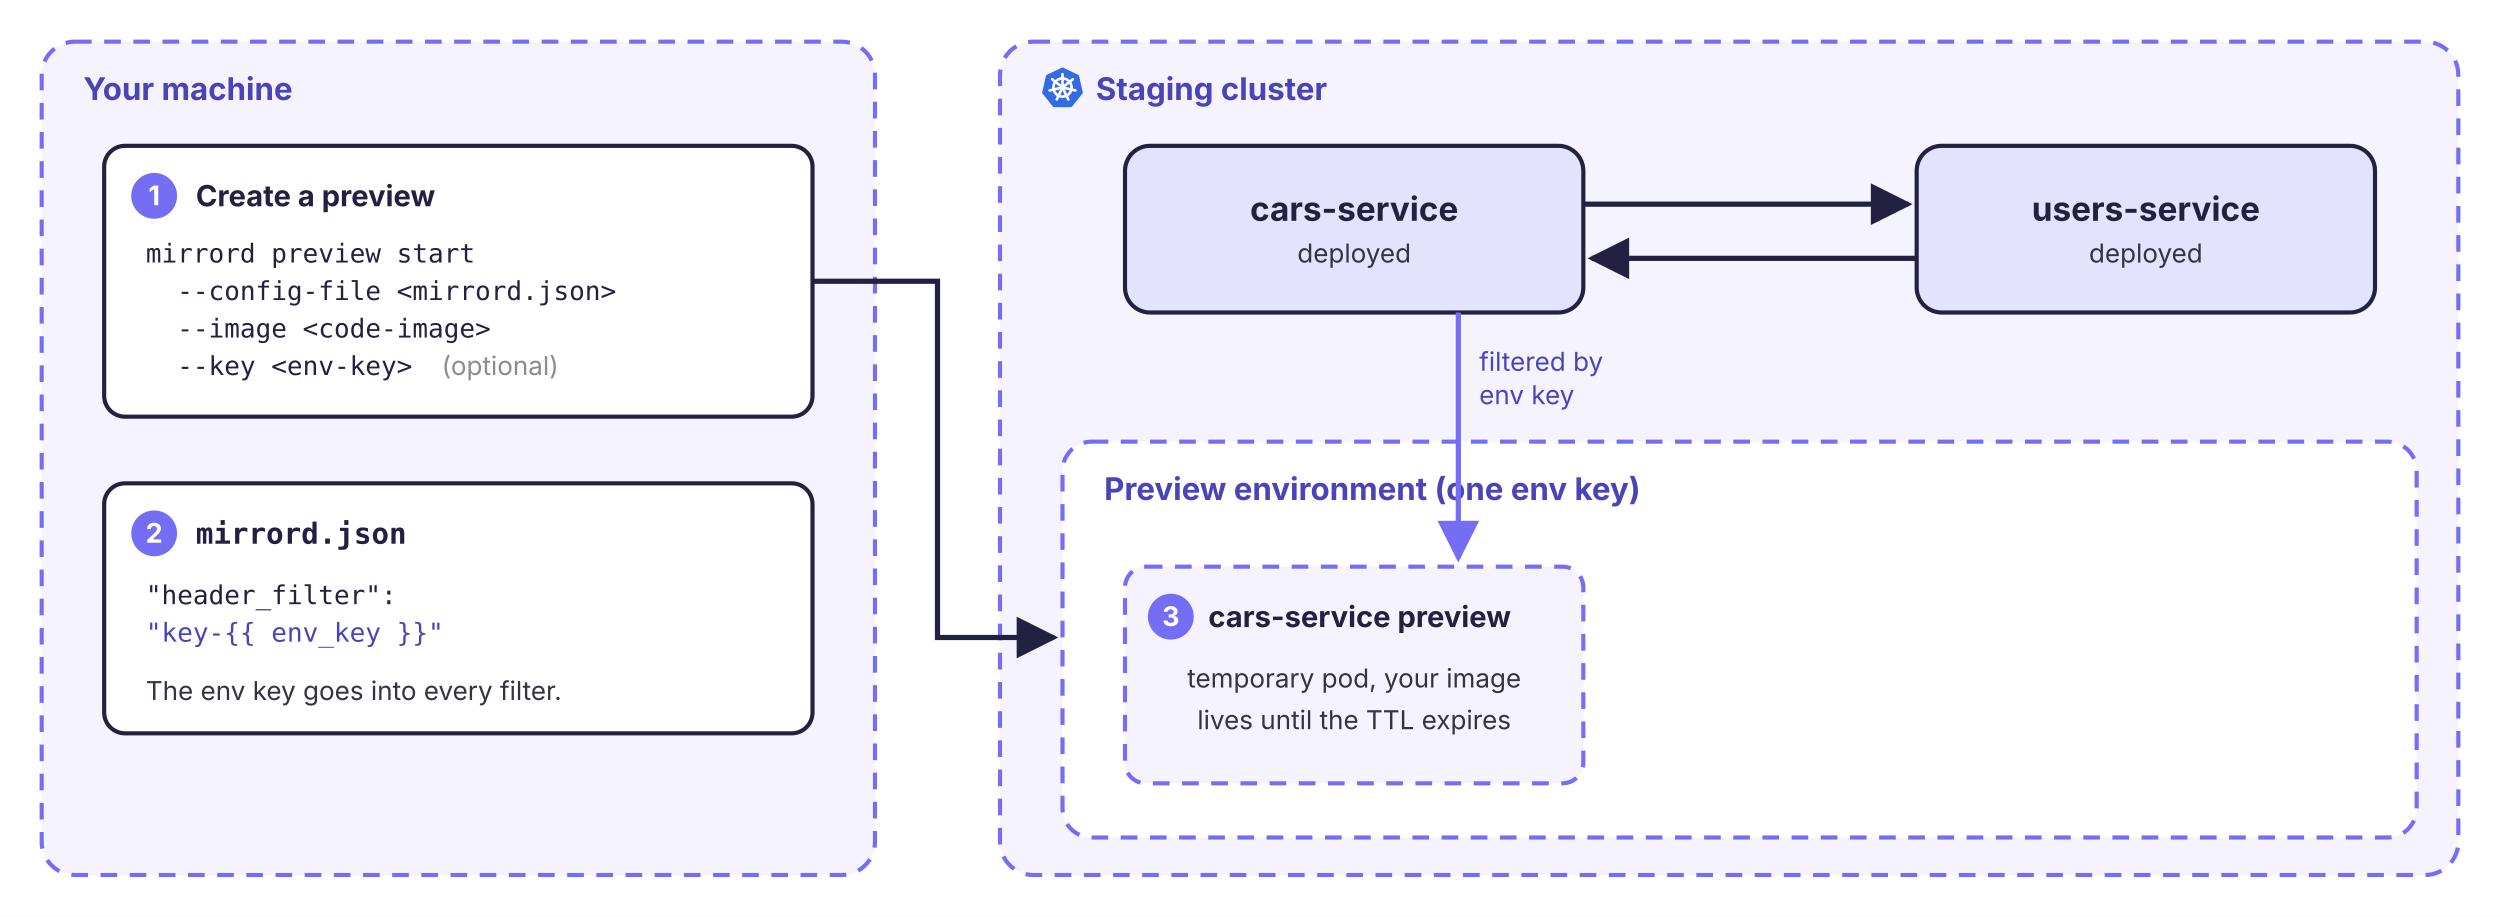
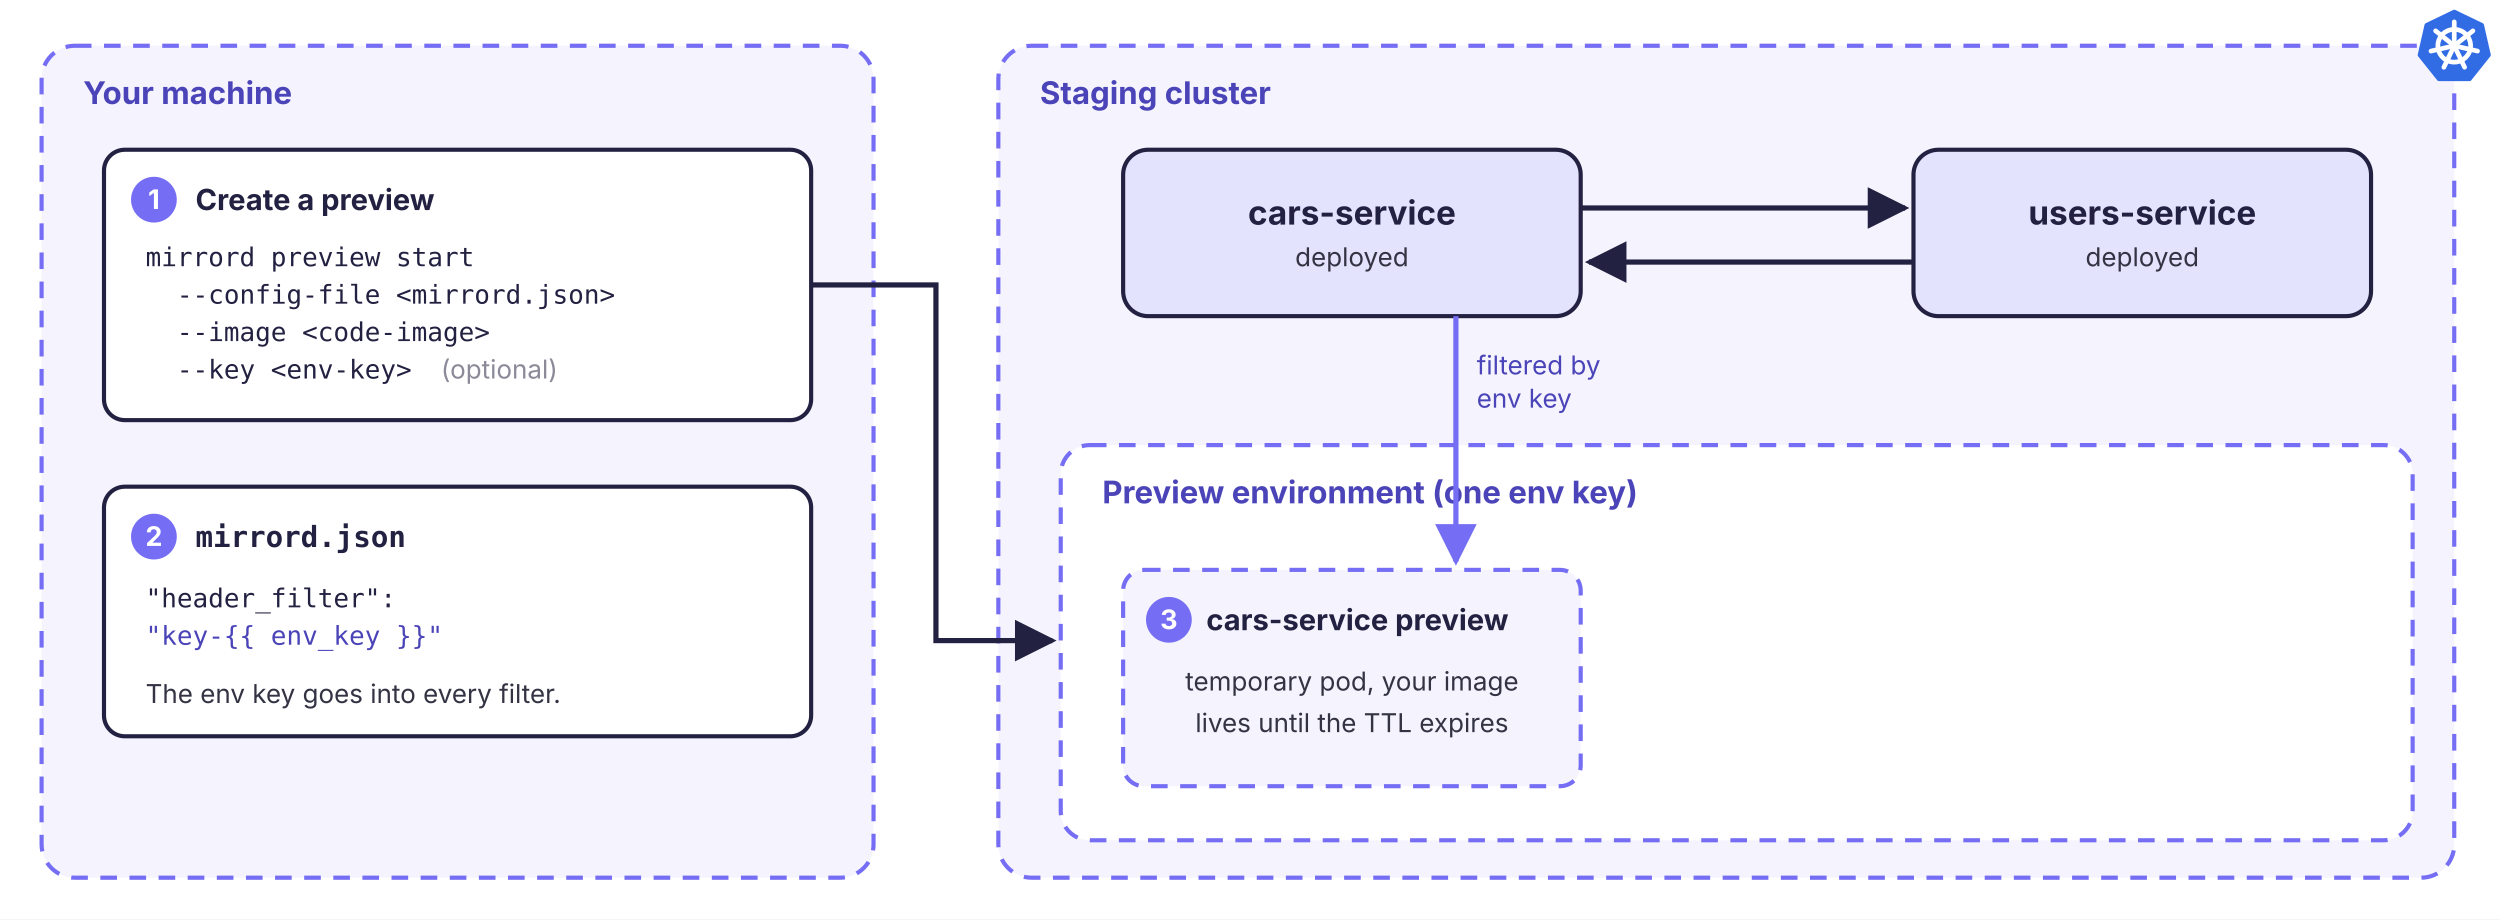
- <svg xmlns="http://www.w3.org/2000/svg" viewBox="0 0 1200 440" width="1200" height="440" font-family="Inter, Helvetica, Arial, sans-serif" role="img" aria-labelledby="t d">
+ <svg xmlns="http://www.w3.org/2000/svg" viewBox="0 -2 1202 442" width="1202" height="442" font-family="Inter, Helvetica, Arial, sans-serif" role="img" aria-labelledby="t d">
  <defs>
    <marker id="arrow" viewBox="0 0 10 10" refX="9" refY="5" markerWidth="8" markerHeight="8" orient="auto-start-reverse">
      <path d="M0 0 L10 5 L0 10 z" fill="#232141" />
    </marker>
    <marker id="arrow-purple" viewBox="0 0 10 10" refX="9" refY="5" markerWidth="8" markerHeight="8" orient="auto-start-reverse">
      <path d="M0 0 L10 5 L0 10 z" fill="#756DF3" />
    </marker>
    <symbol id="k8s" viewBox="0 0 32 32">
      <polygon points="16.00,1.60 27.73,7.25 30.62,19.94 22.51,30.11 9.49,30.11 1.38,19.94 4.27,7.25" fill="#326CE5" stroke="#326CE5" stroke-width="2" stroke-linejoin="round" />
      <g fill="none" stroke="#ffffff" stroke-width="2" stroke-linecap="round">
        <circle cx="16" cy="16" r="7" />
        <line x1="16.00" y1="13.40" x2="16.00" y2="5.80" />
        <line x1="18.03" y1="14.38" x2="23.97" y2="9.64" />
        <line x1="18.53" y1="16.58" x2="25.94" y2="18.27" />
        <line x1="17.13" y1="18.34" x2="20.43" y2="25.19" />
        <line x1="14.87" y1="18.34" x2="11.57" y2="25.19" />
        <line x1="13.47" y1="16.58" x2="6.06" y2="18.27" />
        <line x1="13.97" y1="14.38" x2="8.03" y2="9.64" />
      </g>
      <circle cx="16" cy="16" r="2.4" fill="#ffffff" />
    </symbol>
  </defs>
-   <rect x="0" y="0" width="1200" height="440" fill="#ffffff" />
+   <rect x="0" y="-2" width="1202" height="442" fill="#ffffff" />
  <rect x="20" y="20" width="400" height="400" rx="16" fill="#F5F4FE" stroke="#756DF3" stroke-width="2" stroke-dasharray="8 6" />
  <text x="40" y="48" font-size="15" font-weight="700" fill="#4a44b8">Your machine</text>
  <rect x="50" y="70" width="340" height="130" rx="10" fill="#ffffff" stroke="#232141" stroke-width="2" />
  <circle cx="74" cy="94" r="11" fill="#756DF3" />
  <text x="74" y="98.5" font-size="13" font-weight="700" fill="#ffffff" text-anchor="middle">1</text>
  <text x="94" y="99" font-size="14" font-weight="700" fill="#232141">Create a preview</text>
  <text x="70" y="126" font-size="12.5" font-family="Menlo, Consolas, monospace" fill="#232141" xml:space="preserve">mirrord preview start</text>
  <text x="70" y="144" font-size="12.5" font-family="Menlo, Consolas, monospace" fill="#232141" xml:space="preserve">  --config-file &lt;mirrord.json&gt;</text>
  <text x="70" y="162" font-size="12.5" font-family="Menlo, Consolas, monospace" fill="#232141" xml:space="preserve">  --image &lt;code-image&gt;</text>
  <text x="70" y="180" font-size="12.5" font-family="Menlo, Consolas, monospace" fill="#232141" xml:space="preserve">  --key &lt;env-key&gt;</text>
  <text x="212" y="180" font-size="12.5" fill="#8a8a99">(optional)</text>
  <rect x="50" y="232" width="340" height="120" rx="10" fill="#ffffff" stroke="#232141" stroke-width="2" />
  <circle cx="74" cy="256" r="11" fill="#756DF3" />
  <text x="74" y="260.5" font-size="13" font-weight="700" fill="#ffffff" text-anchor="middle">2</text>
  <text x="94" y="261" font-size="14" font-weight="700" fill="#232141" font-family="Menlo, Consolas, monospace">mirrord.json</text>
  <text x="70" y="290" font-size="12.5" font-family="Menlo, Consolas, monospace" fill="#232141">"header_filter":</text>
  <text x="70" y="308" font-size="12.5" font-family="Menlo, Consolas, monospace" fill="#4a44b8">  "key-{{ env_key }}"</text>
  <text x="70" y="336" font-size="12.5" fill="#333344">The env key goes into every filter.</text>
  <rect x="480" y="20" width="700" height="400" rx="16" fill="#F5F4FE" stroke="#756DF3" stroke-width="2" stroke-dasharray="8 6" />
-   <use href="#k8s" x="500" y="32" width="20" height="20" />
-   <text x="526" y="48" font-size="15" font-weight="700" fill="#4a44b8">Staging cluster</text>
+   <text x="500" y="48" font-size="15" font-weight="700" fill="#4a44b8">Staging cluster</text>
  <rect x="540" y="70" width="220" height="80" rx="12" fill="#E4E3FD" stroke="#232141" stroke-width="2" />
  <text x="650" y="106" font-size="16" font-weight="700" fill="#232141" text-anchor="middle">cars-service</text>
  <text x="650" y="126" font-size="12.5" fill="#333344" text-anchor="middle">deployed</text>
  <rect x="920" y="70" width="220" height="80" rx="12" fill="#E4E3FD" stroke="#232141" stroke-width="2" />
  <text x="1030" y="106" font-size="16" font-weight="700" fill="#232141" text-anchor="middle">users-service</text>
  <text x="1030" y="126" font-size="12.5" fill="#333344" text-anchor="middle">deployed</text>
  <line x1="760" y1="98" x2="916" y2="98" stroke="#232141" stroke-width="2.5" marker-end="url(#arrow)" />
  <line x1="920" y1="124" x2="764" y2="124" stroke="#232141" stroke-width="2.5" marker-end="url(#arrow)" />
  <rect x="510" y="212" width="650" height="190" rx="14" fill="#ffffff" stroke="#756DF3" stroke-width="2" stroke-dasharray="8 6" />
  <text x="530" y="240" font-size="15" font-weight="700" fill="#4a44b8">Preview environment (one env key)</text>
  <line x1="700" y1="150" x2="700" y2="268" stroke="#756DF3" stroke-width="2.5" marker-end="url(#arrow-purple)" />
  <text x="710" y="178" font-size="12.5" fill="#4a44b8">filtered by</text>
  <text x="710" y="194" font-size="12.5" fill="#4a44b8">env key</text>
  <rect x="540" y="272" width="220" height="104" rx="10" fill="#F5F4FE" stroke="#756DF3" stroke-width="2" stroke-dasharray="8 6" />
  <circle cx="562" cy="296" r="11" fill="#756DF3" />
  <text x="562" y="300.5" font-size="13" font-weight="700" fill="#ffffff" text-anchor="middle">3</text>
  <text x="580" y="301" font-size="14" font-weight="700" fill="#232141">cars-service preview</text>
  <text x="650" y="330" font-size="12.5" fill="#333344" text-anchor="middle">temporary pod, your image</text>
  <text x="650" y="350" font-size="12.5" fill="#333344" text-anchor="middle">lives until the TTL expires</text>
  <polyline points="390,135 450,135 450,306 506,306" fill="none" stroke="#232141" stroke-width="2.5" marker-end="url(#arrow)" />
+   <use href="#k8s" x="1162" y="2" width="36" height="36" />
</svg>
